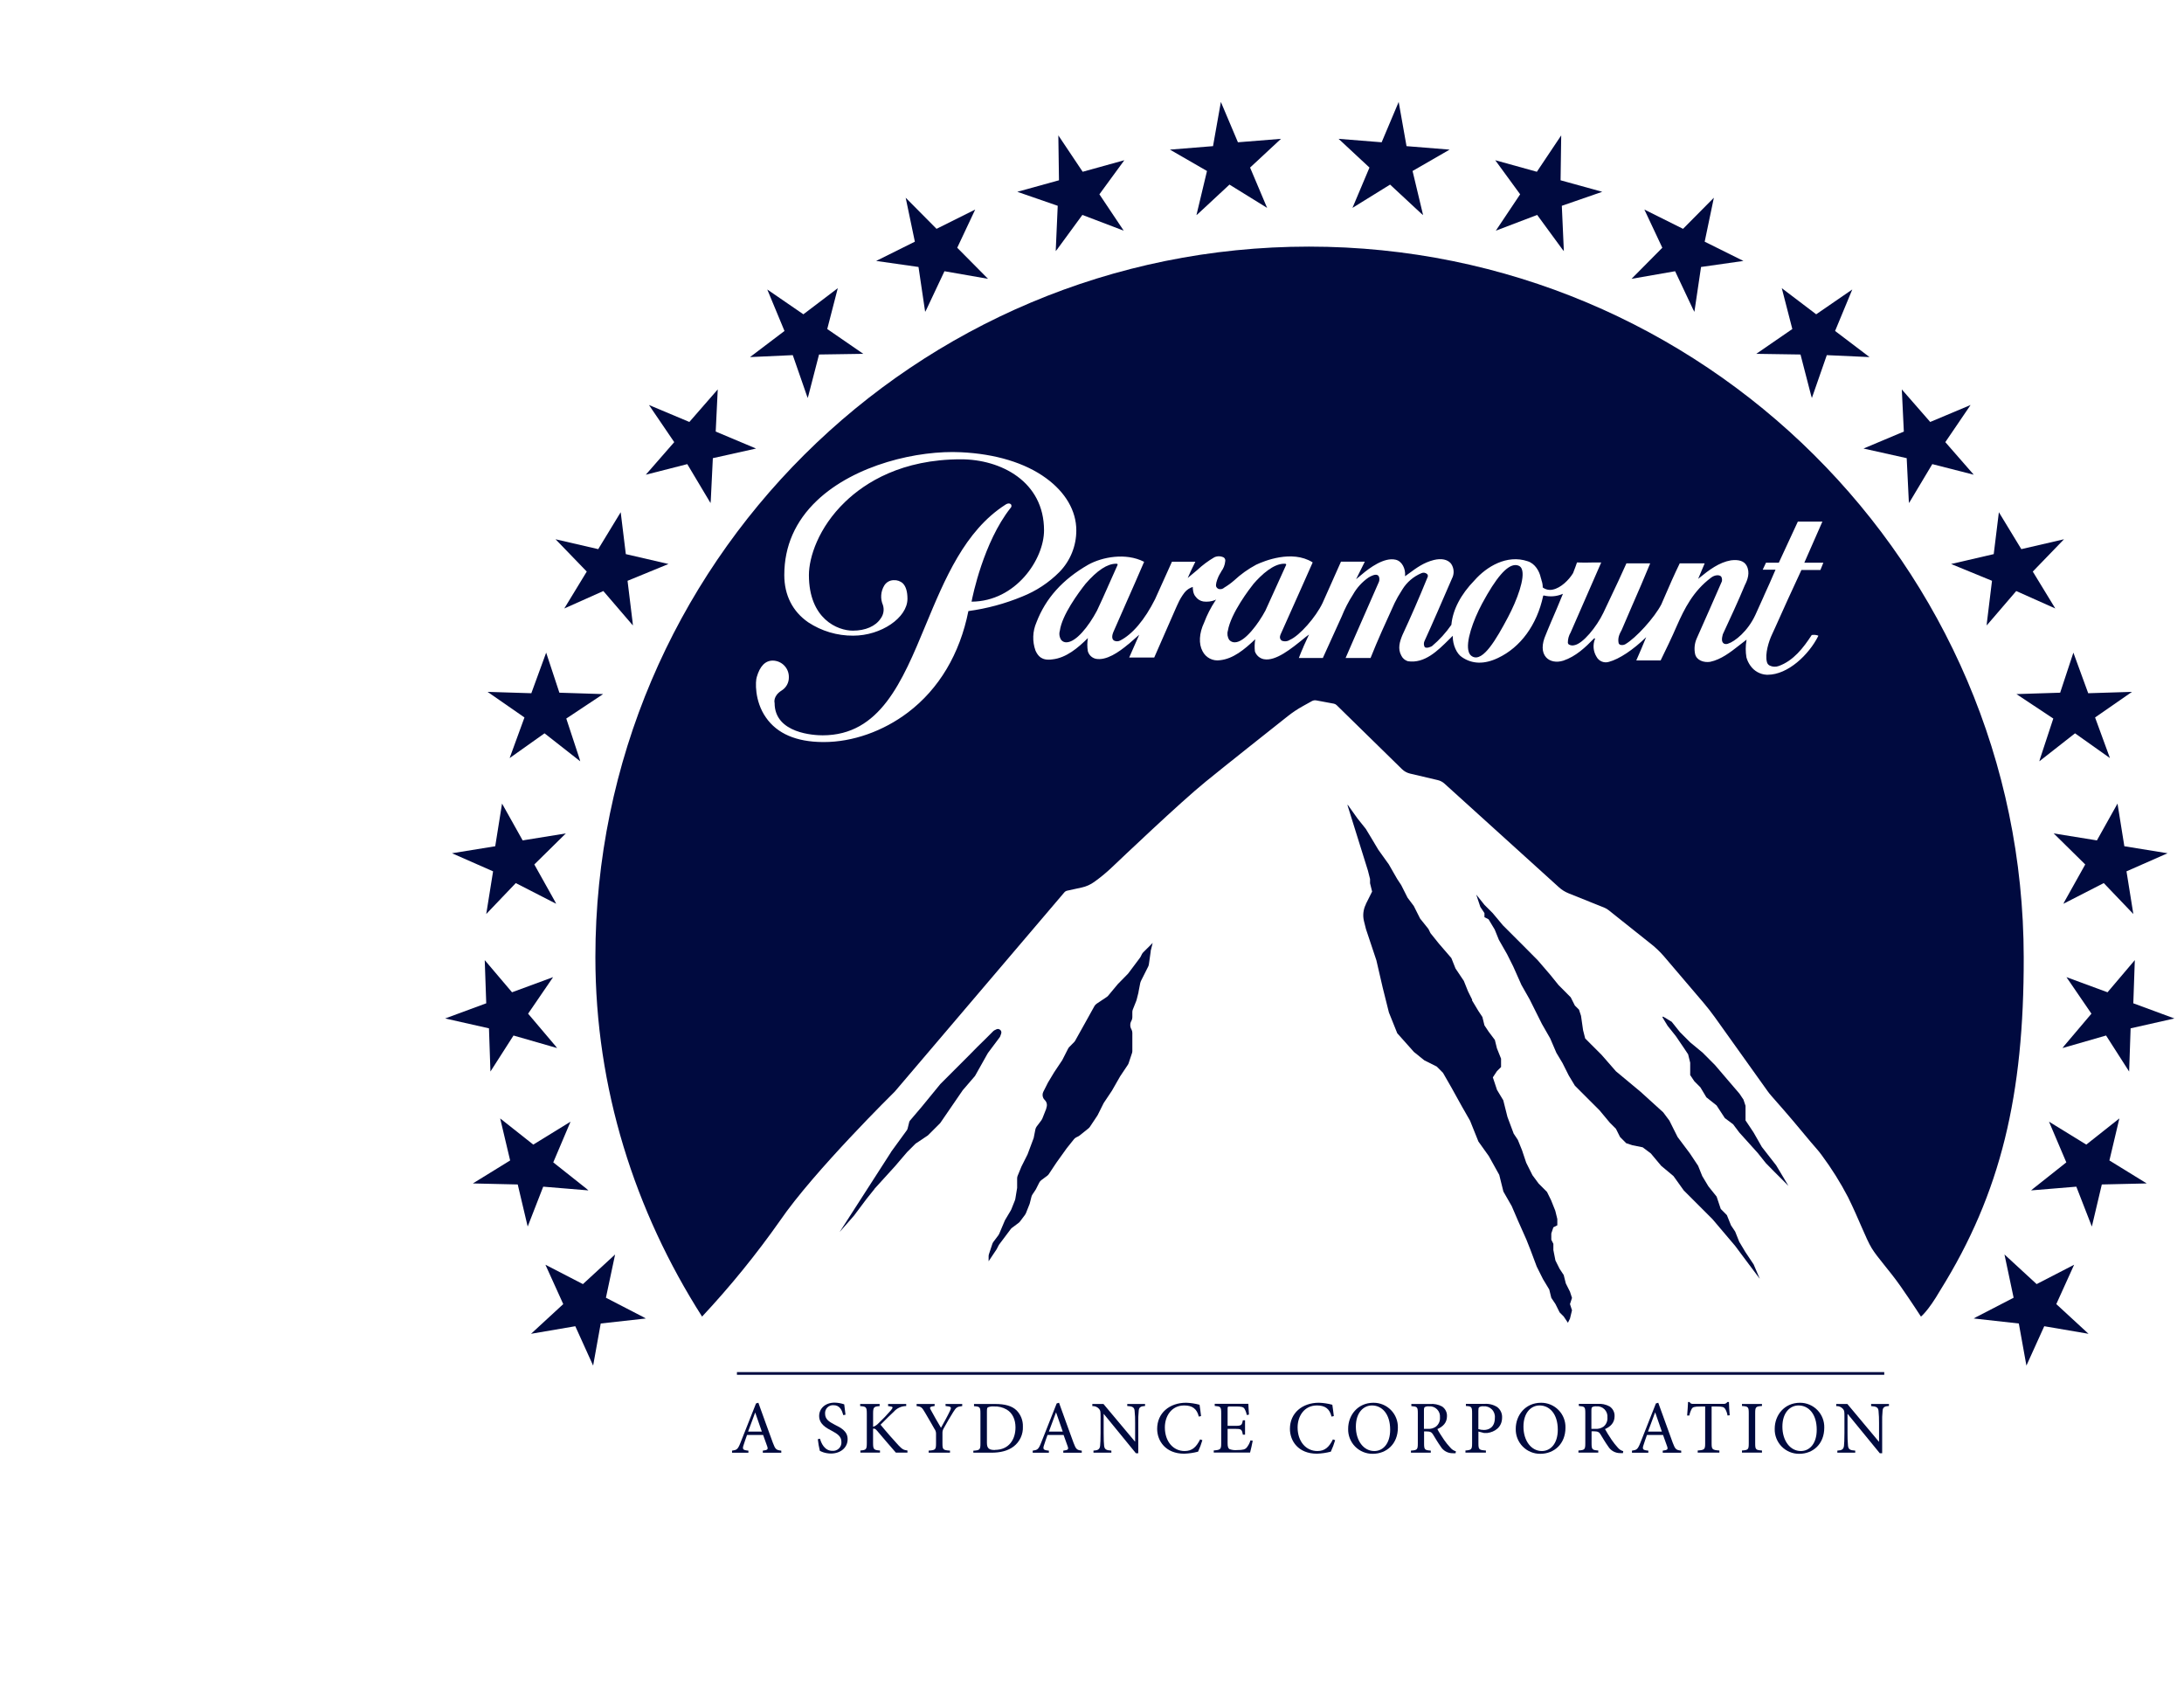
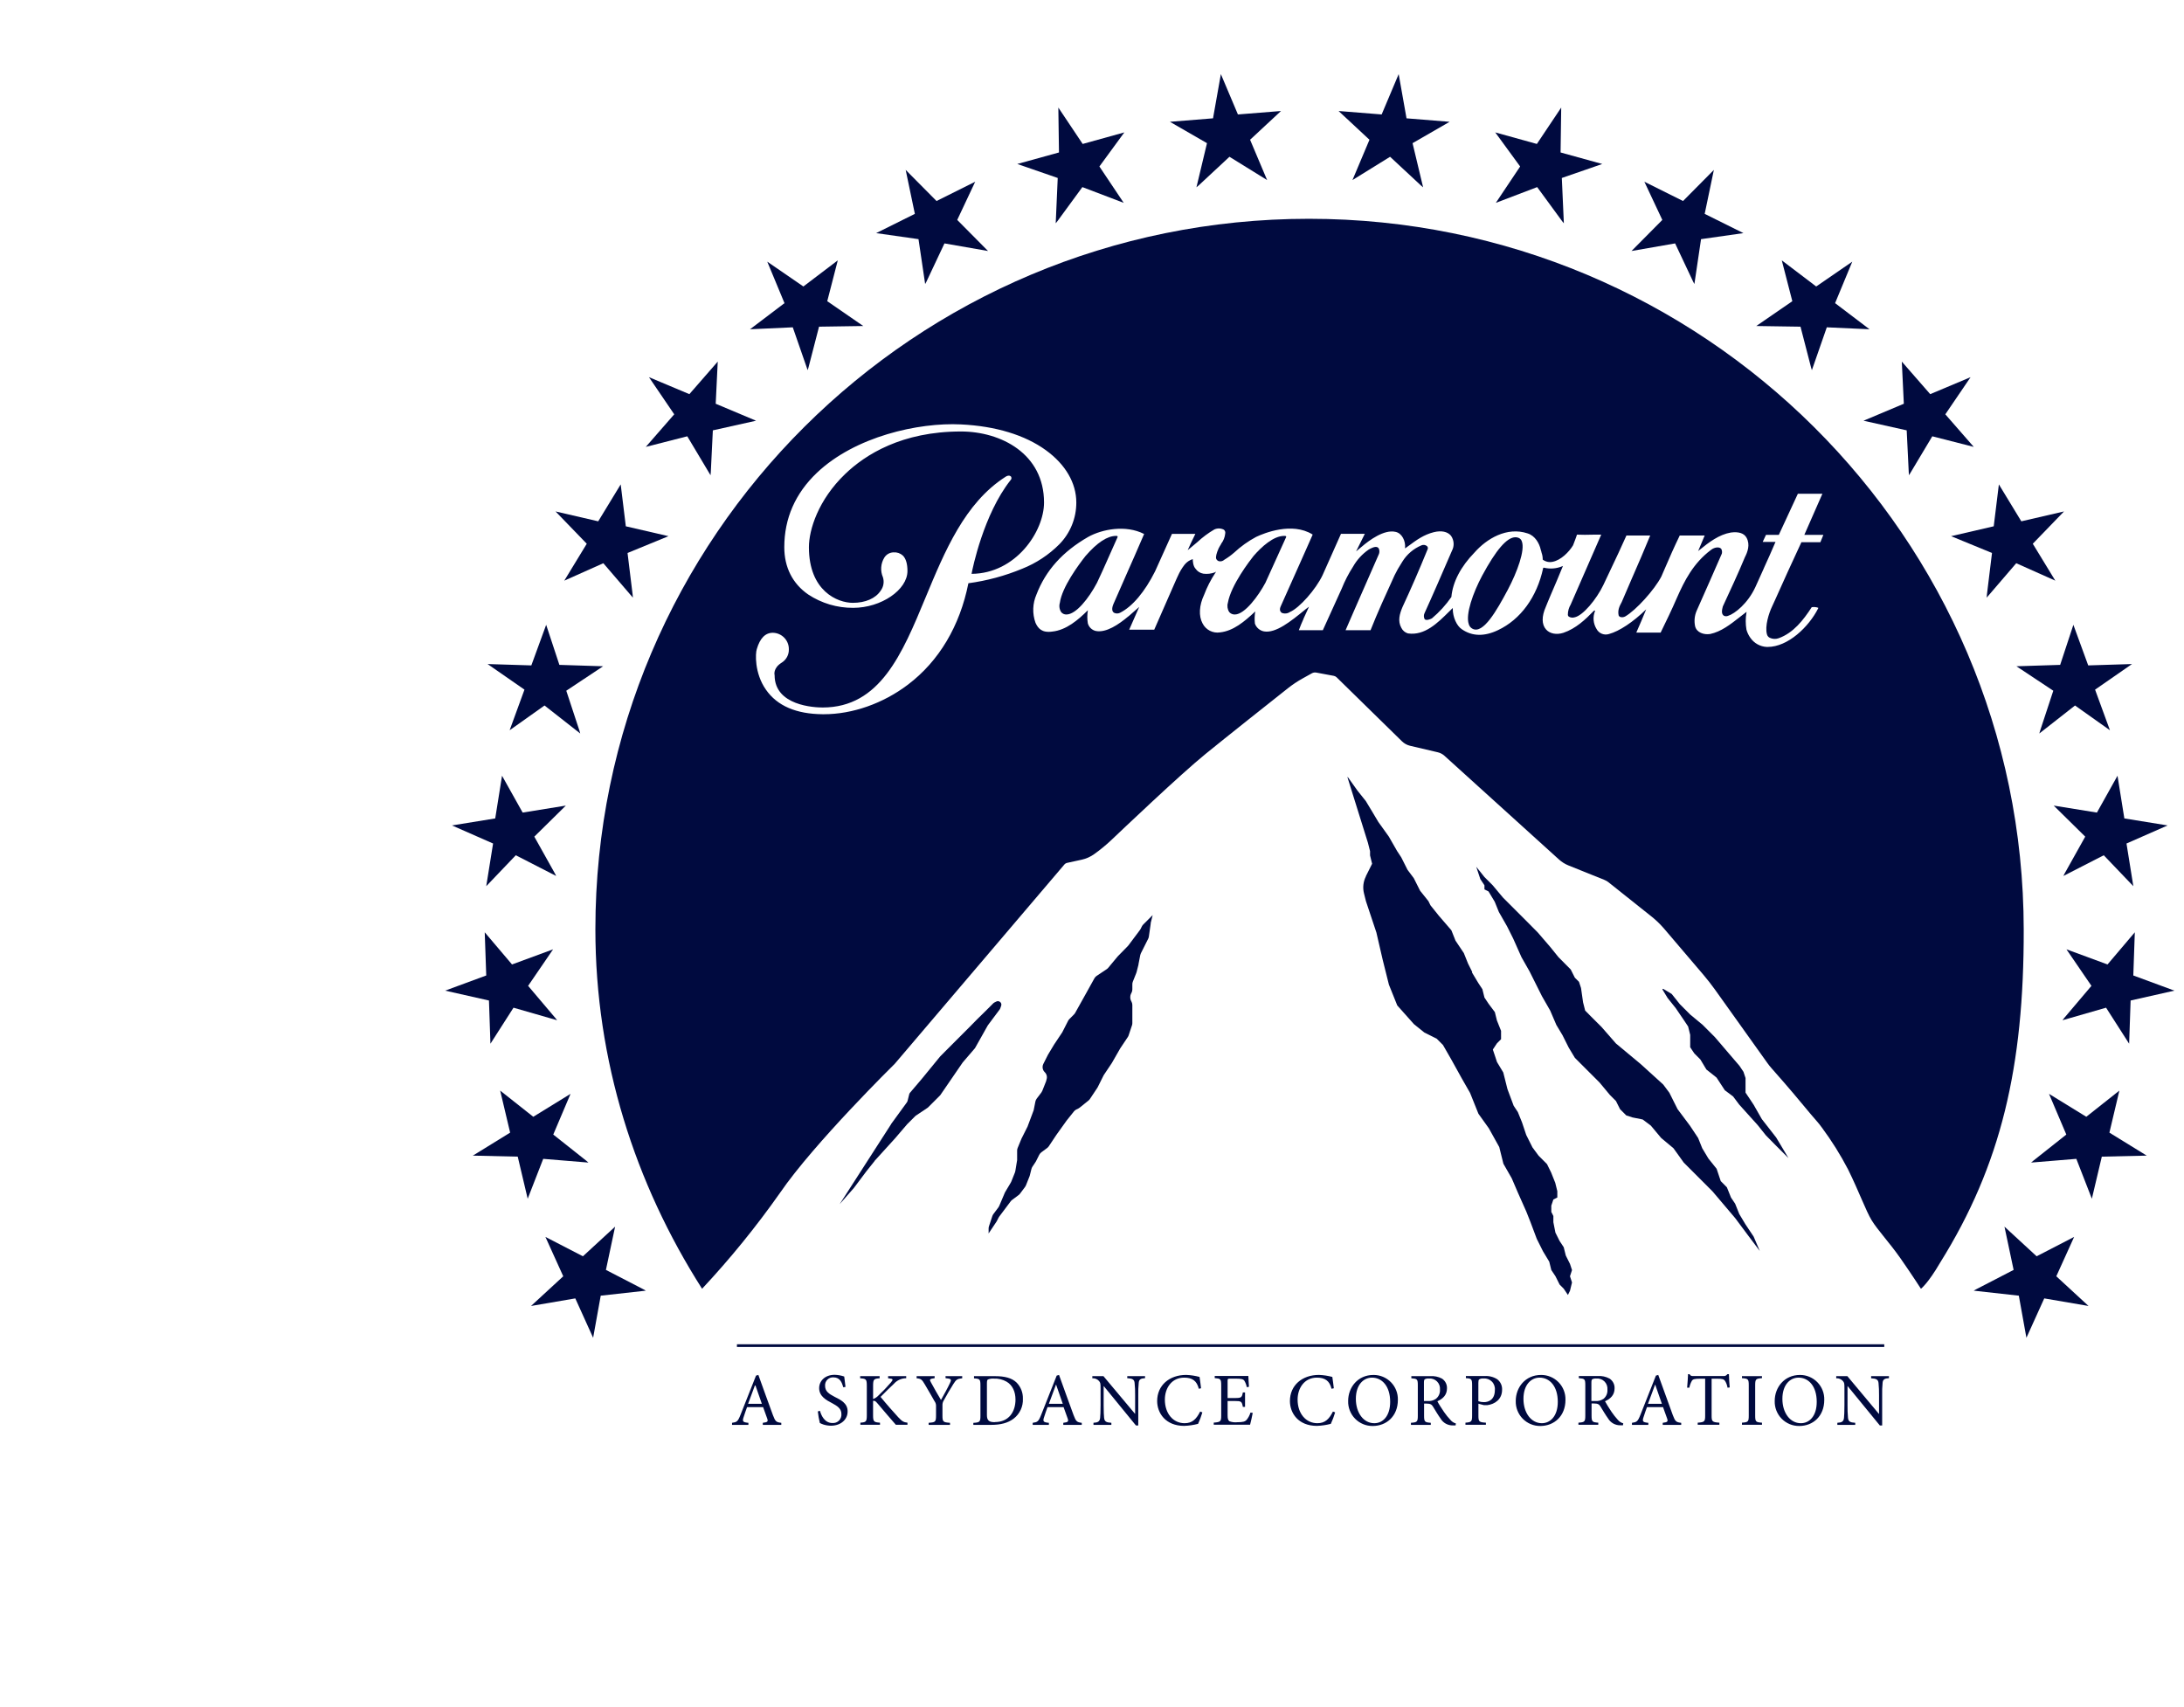
- <svg xmlns="http://www.w3.org/2000/svg" viewBox="-160 80 785 380" width="357.771" height="279.508">
+ <svg xmlns="http://www.w3.org/2000/svg" viewBox="-160 80 785 400" width="357.771" height="279.508">
  <defs>
    <style>.a{fill:#000a3f;}</style>
  </defs>
  <path class="a" d="M117.81,482c-1.74-4.69-3.55-9.81-5.23-14.44l-.84.24L106.12,482c-.94,2.37-1.32,2.53-3,2.77v.75H109v-.75c-2-.19-2.28-.46-1.68-2.16.35-1.13.76-2.26,1.19-3.47h5.78c.59,1.64,1.14,3.1,1.49,4.15s.11,1.26-1.6,1.48v.75h6.64v-.75C119,484.56,118.68,484.32,117.81,482Zm-8.92-4.07c.81-2.21,1.68-4.55,2.55-6.87h0l2.39,6.87Z" />
  <path class="a" d="M140,475.43c-2.14-1.11-3.44-2-3.44-4a2.83,2.83,0,0,1,3-3c2.36,0,3.06,1.86,3.55,3.58l.79-.16c-.22-1.7-.36-2.75-.46-3.72a11.43,11.43,0,0,0-3.42-.62c-3.5,0-5.59,2.21-5.59,4.8,0,3,2.74,4.39,4.48,5.3,2,1.08,3.52,2,3.52,4a3,3,0,0,1-3.25,3.23c-2.79,0-4-2.72-4.45-4.37l-.78.19a32,32,0,0,0,.73,4.18,9.48,9.48,0,0,0,1.33.56,9.33,9.33,0,0,0,2.65.41c3.61,0,6-2.26,6-5.09C144.73,477.77,142.16,476.5,140,475.43Z" />
  <path class="a" d="M162.87,482.78c-1.36-1.45-4.31-4.79-6.37-7.33,1.84-1.86,3.77-3.77,4.8-4.71a5.94,5.94,0,0,1,4.42-2V468h-6.51v.76l.6.08c1.24.13,1.24.4.46,1.37a61.37,61.37,0,0,1-4.56,4.77,4.72,4.72,0,0,1-1.89,1.24v-4.71c0-2.4.27-2.59,2.35-2.75V468h-7v.76c2.14.16,2.39.3,2.39,2.75V482c0,2.37-.25,2.56-2.31,2.72v.75h7.05v-.75c-2.22-.16-2.49-.35-2.49-2.72v-5.12c.46-.08.84,0,1.46.76,2.44,2.85,4.64,5.49,6.72,7.83h4.18v-.75C164.85,484.56,164.31,484.32,162.87,482.78Z" />
  <path class="a" d="M179.87,468.72c2.12.21,2.2.43,1.57,1.78-.76,1.64-2.22,4.28-3.22,6.06-1.17-2-2.5-4.23-3.64-6.39-.51-.89-.57-1.21,1.36-1.45V468h-6.48v.76c1.63.16,1.92.46,3,2.29,1.49,2.5,2.47,4.26,3.42,5.92a2.75,2.75,0,0,1,.56,1.59v3.59c0,2.29-.24,2.45-2.65,2.61v.75h7.67v-.75c-2.49-.16-2.71-.35-2.71-2.61v-3.67a3,3,0,0,1,.43-1.69c1.3-2.37,2.23-3.94,3.45-5.9,1.05-1.65,1.35-1.92,3.22-2.13V468h-6Z" />
  <path class="a" d="M197.71,468h-7.62v.79c2.09.16,2.31.27,2.31,2.58v10.8c0,2.29-.22,2.46-2.55,2.62v.72h6.42c3.34,0,6-.67,8.06-2.23a8.54,8.54,0,0,0,3.33-7.19,7.93,7.93,0,0,0-2.28-5.8C203.7,468.66,201.15,468,197.71,468Zm-.11,16.54c-2,0-2.87-.51-2.87-2.55V470.74c0-1.05.08-1.35.35-1.54a4.62,4.62,0,0,1,2.12-.32,8.46,8.46,0,0,1,4.6,1.1c2.17,1.27,3.2,3.67,3.2,6.44C205,480.73,202.67,484.5,197.6,484.5Z" />
  <path class="a" d="M225.88,482c-1.74-4.69-3.55-9.81-5.23-14.44l-.84.24L214.19,482c-.94,2.37-1.32,2.53-3,2.77v.75H217v-.75c-2-.19-2.28-.46-1.68-2.16.35-1.13.76-2.26,1.19-3.47h5.78c.59,1.64,1.14,3.1,1.49,4.15s.11,1.26-1.6,1.48v.75h6.64v-.75C227.1,484.56,226.75,484.32,225.88,482ZM217,477.93c.81-2.21,1.68-4.55,2.55-6.87h.05l2.39,6.87Z" />
  <path class="a" d="M245.16,468.72c1.87.11,2.52.46,2.65,1.67a37.46,37.46,0,0,1,.19,4.47v6.63h-.08L236.62,468h-4v.76a2.94,2.94,0,0,1,2.42,1c.48.64.54.75.54,2.72v5.92c0,2.48-.08,3.77-.16,4.61-.14,1.32-.82,1.67-2.39,1.75v.75h6.43v-.75c-1.85-.11-2.47-.43-2.61-1.81-.08-.78-.16-2.07-.16-4.55V471.6h.06l11.54,14.12h.84V474.86a36.18,36.18,0,0,1,.17-4.52c.11-1.19.76-1.54,2.27-1.62V468h-6.39Z" />
  <path class="a" d="M265.79,484.91c-4.12,0-7.1-3.45-7.1-8.49,0-4.09,2.41-7.89,6.94-7.89,2.93,0,4.55,1.16,5.26,4l.81-.18c-.16-1.46-.33-2.54-.54-4.07a21.17,21.17,0,0,0-4.8-.73c-6.05,0-10.44,3.74-10.44,9.4,0,4.28,3,8.92,9.71,8.92a22.92,22.92,0,0,0,5-.73,29.79,29.79,0,0,0,1.54-4.12l-.79-.3C270,483.43,268.56,484.91,265.79,484.91Z" />
  <path class="a" d="M288.13,483.64c-.6.7-1.35.92-3.42.92a6.22,6.22,0,0,1-2.82-.35c-.48-.35-.65-.92-.65-2.18v-5.1h2.58c2.36,0,2.55.17,2.9,2.11h.79v-5.18h-.79c-.35,1.81-.49,2-2.93,2h-2.55v-6.11c0-.81.06-.86.9-.86h2.06c1.95,0,2.68.19,3.06.75a6.7,6.7,0,0,1,.87,2.32l.79-.14c-.08-1.37-.22-3.2-.22-3.88H276.61v.76c2.11.19,2.33.27,2.33,2.69v10.72c0,2.19-.22,2.4-2.68,2.59v.75h13.06c.25-.83.79-3.36.95-4.25l-.81-.11A7.78,7.78,0,0,1,288.13,483.64Z" />
  <path class="a" d="M313.51,484.91c-4.12,0-7.11-3.45-7.11-8.49,0-4.09,2.42-7.89,6.94-7.89,2.93,0,4.56,1.16,5.26,4l.82-.18c-.16-1.46-.33-2.54-.54-4.07a21.28,21.28,0,0,0-4.8-.73c-6.05,0-10.44,3.74-10.44,9.4,0,4.28,2.95,8.92,9.7,8.92a22.81,22.81,0,0,0,5-.73,28.53,28.53,0,0,0,1.55-4.12l-.79-.3C317.74,483.43,316.27,484.91,313.51,484.91Z" />
  <path class="a" d="M333.68,467.56c-5.69,0-9.11,4.5-9.11,9.35a8.73,8.73,0,0,0,8.81,9c5,0,9.06-3.56,9.06-9.38A8.72,8.72,0,0,0,333.68,467.56Zm.27,17.35c-3.82,0-6.61-3.69-6.61-8.76s2.76-7.62,5.8-7.62c3.55,0,6.53,3,6.53,8.7C339.67,482.4,337,484.91,334,484.91Z" />
  <path class="a" d="M359.06,480.92c-.82-1.21-2-3-2.42-3.9,2-.87,3.45-2.29,3.45-4.61a4,4,0,0,0-1.79-3.53A7.72,7.72,0,0,0,354,468h-6.72v.76c2.11.19,2.33.27,2.33,2.56v10.83c0,2.29-.25,2.45-2.47,2.61v.75h7.13v-.75c-2.17-.16-2.41-.32-2.41-2.61v-4.29h.87c1.4,0,1.87.33,2.33,1.08.81,1.32,1.79,3,2.74,4.31a4.94,4.94,0,0,0,4.39,2.45c.32,0,.62,0,1,0l.1-.7a3.86,3.86,0,0,1-1.95-1.27A23,23,0,0,1,359.06,480.92Zm-3-4.74a4.48,4.48,0,0,1-2.95.75h-1.3v-6.62c0-.73.11-1.05.3-1.19a2.64,2.64,0,0,1,1.46-.27,3.66,3.66,0,0,1,4,4A3.86,3.86,0,0,1,356.07,476.18Z" />
  <path class="a" d="M378.14,469.1a7.53,7.53,0,0,0-4.55-1.14h-6.7v.76c2,.13,2.23.24,2.23,2.61v10.78c0,2.23-.22,2.45-2.39,2.61v.75h7.35v-.75c-2.44-.16-2.69-.3-2.69-2.59V477.9l2,.52c.3,0,.81,0,1.22,0,2.63-.35,5.29-2.05,5.29-5.53A4.46,4.46,0,0,0,378.14,469.1Zm-4.77,8.24a6.07,6.07,0,0,1-2-.32v-6.6c0-.76.08-1.08.3-1.27a2.55,2.55,0,0,1,1.52-.32A3.79,3.79,0,0,1,377.3,473C377.3,476.4,375.13,477.34,373.37,477.34Z" />
  <path class="a" d="M393.92,467.56c-5.69,0-9.11,4.5-9.11,9.35a8.74,8.74,0,0,0,8.81,9c5,0,9.06-3.56,9.06-9.38A8.72,8.72,0,0,0,393.92,467.56Zm.27,17.35c-3.82,0-6.61-3.69-6.61-8.76s2.76-7.62,5.8-7.62c3.55,0,6.54,3,6.54,8.7C399.92,482.4,397.2,484.91,394.19,484.91Z" />
  <path class="a" d="M419.3,480.92c-.81-1.21-1.95-3-2.41-3.9,2-.87,3.44-2.29,3.44-4.61a4,4,0,0,0-1.79-3.53,7.72,7.72,0,0,0-4.34-.92h-6.72v.76c2.11.19,2.33.27,2.33,2.56v10.83c0,2.29-.24,2.45-2.47,2.61v.75h7.13v-.75c-2.16-.16-2.41-.32-2.41-2.61v-4.29h.87c1.41,0,1.87.33,2.33,1.08.81,1.32,1.79,3,2.74,4.31a5,5,0,0,0,4.39,2.45c.33,0,.62,0,.95,0l.11-.7a3.82,3.82,0,0,1-1.95-1.27A23.85,23.85,0,0,1,419.3,480.92Zm-3-4.74a4.51,4.51,0,0,1-3,.75h-1.3v-6.62c0-.73.11-1.05.3-1.19a2.69,2.69,0,0,1,1.46-.27,3.67,3.67,0,0,1,4,4A3.86,3.86,0,0,1,416.32,476.18Z" />
  <path class="a" d="M441.26,482c-1.73-4.69-3.55-9.81-5.23-14.44l-.84.24L429.58,482c-.95,2.37-1.33,2.53-3,2.77v.75h5.88v-.75c-2-.19-2.27-.46-1.68-2.16.35-1.13.76-2.26,1.19-3.47h5.78c.6,1.64,1.14,3.1,1.49,4.15s.11,1.26-1.6,1.48v.75h6.64v-.75C442.48,484.56,442.13,484.32,441.26,482Zm-8.92-4.07c.81-2.21,1.68-4.55,2.55-6.87h.05l2.39,6.87Z" />
  <path class="a" d="M460.86,467.29a1.44,1.44,0,0,1-1.38.67H448.77c-.76,0-1.11,0-1.49-.67h-.54c-.06,1.48-.19,3.23-.33,4.85h.79a8.43,8.43,0,0,1,.87-2.4c.35-.62.89-.83,3.14-.83h1.68v13.25c0,2.13-.21,2.4-2.68,2.56v.75H458v-.75c-2.58-.16-2.79-.43-2.79-2.56V468.91h1.92c2,0,2.5.19,2.93.83a6.46,6.46,0,0,1,.87,2.4l.78-.08c-.13-1.56-.27-3.53-.27-4.77Z" />
  <path class="a" d="M466.12,468.72c2.23.16,2.44.32,2.44,2.61v10.78c0,2.29-.21,2.45-2.44,2.61v.75h7.19v-.75c-2.22-.16-2.44-.3-2.44-2.61V471.33c0-2.29.22-2.45,2.44-2.61V468h-7.19Z" />
  <path class="a" d="M487,467.56c-5.7,0-9.11,4.5-9.11,9.35a8.73,8.73,0,0,0,8.81,9c5,0,9-3.56,9-9.38A8.71,8.71,0,0,0,487,467.56Zm.27,17.35c-3.82,0-6.62-3.69-6.62-8.76s2.77-7.62,5.81-7.62c3.55,0,6.53,3,6.53,8.7C493,482.4,490.31,484.91,487.3,484.91Z" />
  <path class="a" d="M512.54,468v.76c1.87.11,2.52.46,2.66,1.67a39.89,39.89,0,0,1,.19,4.47v6.63h-.08L504,468h-4v.76a2.92,2.92,0,0,1,2.41,1c.49.64.54.75.54,2.72v5.92c0,2.48-.08,3.77-.16,4.61-.14,1.32-.81,1.67-2.39,1.75v.75h6.43v-.75c-1.84-.11-2.47-.43-2.6-1.81a44.46,44.46,0,0,1-.17-4.55V471.6h.06l11.55,14.12h.84V474.86a37,37,0,0,1,.16-4.52c.11-1.19.76-1.54,2.28-1.62V468Z" />
  <rect class="a" x="104.88" y="456.54" width="412.38" height="0.97" />
  <path class="a" d="M199.21,333.34a1.21,1.21,0,0,0-1.08,0l-.77.38a1.39,1.39,0,0,0-.31.23l-2.81,2.81-3,2.94-2.95,3-5.17,5.17L178,353l-.08.09-6.6,8.06-4.25,5a1.26,1.26,0,0,0-.26.5l-.61,2.45a1.33,1.33,0,0,1-.19.42l-5.75,7.9,0,.06L141.8,406.18l5.15-5.87.05-.07,4.41-5.88,2.92-3.65,0-.06,7.36-8.1,4.4-5.14.07-.06,2.84-2.84a.65.65,0,0,1,.18-.15l4.22-2.82a.9.9,0,0,0,.19-.15l4.27-4.27a2.09,2.09,0,0,0,.14-.17l8-11.67a.39.39,0,0,1,.08-.1l4.3-5a1.53,1.53,0,0,0,.14-.21L195,342a.6.6,0,0,1,.09-.15l4.25-5.68a1,1,0,0,0,.18-.34l.35-1A1.21,1.21,0,0,0,199.21,333.34Z" />
  <path class="a" d="M216,362c0,.05,0,.09-.05.13l-1.32,3.33a2.36,2.36,0,0,1-.33.58l-1.68,2.22a2.66,2.66,0,0,0-.46,1l-.58,2.93c0,.13-.07.26-.11.39l-2.09,5.59c0,.09-.07.17-.11.25l-2.11,4.2a1.54,1.54,0,0,0-.08.19L205.77,386a2.48,2.48,0,0,0-.18.93v3a2.73,2.73,0,0,1,0,.41l-.65,3.95a2.46,2.46,0,0,1-.15.53l-1.3,3.25a2,2,0,0,1-.18.36l-2,3.36a3,3,0,0,0-.16.31l-2,4.73a2.43,2.43,0,0,1-.3.52l-1.8,2.4a2.83,2.83,0,0,0-.37.71l-1.21,3.66a2.34,2.34,0,0,0-.13.79v1.8l1.47-2.21,1.39-2.08a1.82,1.82,0,0,0,.15-.27l.58-1.14a2.3,2.3,0,0,1,.23-.37l2.09-2.78,2-2.67a2.2,2.2,0,0,1,.5-.51l2.38-1.78a2.37,2.37,0,0,0,.5-.5l1.8-2.4a2.45,2.45,0,0,0,.32-.57l1.29-3.24a1.6,1.6,0,0,0,.1-.31l.6-2.38a2.66,2.66,0,0,1,.34-.77l1.15-1.73a1.74,1.74,0,0,0,.15-.26l1.15-2.29a2.65,2.65,0,0,1,.74-.89l2.14-1.59a2.61,2.61,0,0,0,.58-.62l2.71-4.08,3.66-5.11a.44.44,0,0,1,.08-.11l2.57-3.21a2.55,2.55,0,0,1,.84-.68l.74-.36a2.27,2.27,0,0,0,.46-.3l3.17-2.55a2.77,2.77,0,0,0,.52-.56l2.66-4a2.4,2.4,0,0,0,.16-.27l2.06-4.13a1.56,1.56,0,0,1,.16-.28l2.83-4.23.09-.15,2.86-5,.09-.15,2.72-4.07a2.31,2.31,0,0,0,.3-.61l1.24-3.72A2.66,2.66,0,0,0,247,341v-6.38a2.6,2.6,0,0,0-.26-1.13l-.21-.42a2.43,2.43,0,0,1-.27-1.12v-.29a2.47,2.47,0,0,1,.27-1.13l.21-.41A2.6,2.6,0,0,0,247,329v-1.87a2.48,2.48,0,0,1,.18-.93l1.24-3.11c0-.1.07-.2.1-.3l.69-2.72,0-.13.64-3.3a2.85,2.85,0,0,1,.22-.64l2.63-5.23a2.56,2.56,0,0,0,.24-.77l.66-4.64a2.38,2.38,0,0,1,0-.26l.71-2.82-3.41,3.4a2.6,2.6,0,0,0-.46.64l-.47.93a2.85,2.85,0,0,1-.23.37l-4.18,5.58a1.55,1.55,0,0,1-.24.27L241.86,317l-.16.17-3.38,4.07a2.45,2.45,0,0,1-.54.48l-3.61,2.41a2.47,2.47,0,0,0-.8.87L230,331.07l-3.54,6.34a2.46,2.46,0,0,1-.41.55l-1.68,1.69a2.51,2.51,0,0,0-.47.65l-2,3.93c0,.09-.1.18-.15.27l-2.87,4.3-2.17,3.61-.09.17L215,355.79a2.54,2.54,0,0,0,0,2.25,2.51,2.51,0,0,0,.47.65l.09.1a2.5,2.5,0,0,1,.6,2.56Z" />
  <path class="a" d="M369.14,322.67l-1.49-3h0l-1.5-3.74h0l-3-4.48v0l-1.48-3.72v0l-4.51-5.23-3-3.74h0l-.73-1.49h0l-3-3.75h0L348.16,289v0l-2.25-3v0l-2.26-4.49h0l-1.48-2.25h0l-3-5.23h0l-3.75-5.23h0l-2.24-3.76-2.25-3.73h0l-3-3.76h0l-3.46-4.85a.08.08,0,0,0-.14.07l7.35,23.53h0l.76,3v1.52l.74,3a.07.07,0,0,1,0,0l-2.24,4.48,0,.08a8.77,8.77,0,0,0-.68,6.08l.71,2.84h0l3.75,11.24h0l2.25,9.74,2.25,9h0l3,7.47a0,0,0,0,0,0,0l6,6.73h0l3.73,3h0l4.47,2.24,0,0,2.23,2.24,0,0,3,5.23,3.74,6.75,3,5.25h0l3,7.48h0l3.74,5.23h0l3.75,6.75h0l1.49,6s0,0,0,0l3,5.24h0l2.25,5.24,3,6.75,1.49,3.76,2.25,6h0l2.24,4.48h0l2.25,3.73v0l.74,3s0,0,0,0l1.49,2.23h0l1.5,3v0l1.47,1.48h0l1.51,2.25.74-1.49v0l.73-3a0,0,0,0,0,0,0l-.72-2.2a0,0,0,0,1,0-.05l.72-2.2a0,0,0,0,0,0,0l-.73-2.23h0l-.75-1.49-.75-1.5h0l-.75-3s0,0,0,0l-1.48-2.24h0l-1.5-3v0l-.74-3.74h0v-2.24s0,0,0,0l-.74-1.46v-2.26a0,0,0,0,1,0,0l.74-2.21s0,0,0,0l1.42-.72a.1.1,0,0,0,0-.07v-2.2l-.74-3h0l-1.49-3.73h0l-1.48-3,0,0-3-3h0l-2.22-3h0l-2.25-4.49h0l-1.5-4.49h0l-1.51-3.73v0l-1.49-2.24v0l-2.24-6h0l-1.51-6v0l-2.25-3.73v0l-.74-2.24-.74-2.21a.06.06,0,0,1,0-.07l1.46-2.21h0l1.48-1.48a.11.11,0,0,0,0-.06v-2.95a0,0,0,0,0,0,0l-1.49-3.73h0l-.74-3a0,0,0,0,0,0,0l-2.25-3h0l-1.49-2.24a0,0,0,0,0,0,0l-.74-3,0,0-1.48-2.24-2.25-3.75Z" />
  <polygon class="a" points="425.26 352.11 420.82 348.42 415.66 342.51 411.96 338.82 409.76 336.6 409.01 333.65 408.27 328.48 407.54 326.26 406.06 324.79 404.57 321.83 400.16 317.39 397.19 313.71 392.75 308.55 388.34 304.1 383.91 299.67 380.21 295.97 376.52 291.56 373.56 288.6 370.61 284.91 372.08 289.34 373.56 291.56 373.56 293.03 375.03 293.78 377.25 297.47 378.74 301.16 381.69 306.32 383.91 310.76 386.86 317.39 389.8 322.57 394.23 331.43 397.19 336.6 399.41 341.77 401.62 345.46 403.84 349.89 406.06 353.58 408.27 355.8 411.23 358.76 414.92 362.44 418.61 366.88 420.82 369.09 422.3 372.04 424.52 374.27 426.74 375 430.43 375.74 433.37 377.95 437.08 382.39 441.5 386.08 445.2 391.24 449.64 395.68 455.55 401.6 463.67 411.18 468.08 417.09 472.52 423 470.31 417.83 467.36 413.41 465.14 409.7 463.67 406.02 462.18 403.8 460.7 400.12 458.49 397.89 457.01 393.46 454.06 389.78 451.84 386.08 450.36 382.39 447.41 377.95 445.2 375 442.98 372.04 441.5 369.09 440.03 366.14 437.82 363.18 429.69 355.8 425.26 352.11" />
  <path class="a" d="M467.41,360.86l-.72-2.16a.08.08,0,0,0,0-.05l-1.46-2.18,0,0-4.42-5.16-4.42-5.17h0l-4.41-4.42h0L447.49,338h0l-3.68-3.68v0l-2.92-3.66-.05-.05-3-1.81a.2.2,0,0,0-.27.27l1.82,3v0l2.94,3.68h0l3,4.41,1.46,2.2a.14.14,0,0,1,0,.06l.72,2.91a.06.06,0,0,1,0,0v4.35a.17.17,0,0,0,0,.1L449,352l0,0,2.18,2.19,0,0,2.19,3.65.05,0,3.64,2.91,0,.05L460,365.3l.05,0,2.9,2.18,0,0,2.19,2.92v0l6.64,7.37h0l2.94,3.68h0l2.95,3,2.21,2.21,2.95,2.95-4.41-7.38v0l-5.16-6.62,0,0-2.94-5.15h0l-1.47-2.22-1.45-2.16a.19.19,0,0,1,0-.1v-5.09A.13.13,0,0,0,467.41,360.86Z" />
  <polygon class="a" points="585.51 417.95 572.03 424.91 560.47 414.26 563.76 429.81 550.28 436.78 549.42 437.27 565.63 439.07 568.36 454.21 574.77 440.05 590.68 442.77 579.1 432.1 585.51 417.95" />
  <polygon class="a" points="601.77 365.36 589.88 374.77 576.48 366.53 582.7 381.16 570.8 390.59 570.05 391.23 586.3 389.89 591.88 404.23 595.46 389.1 611.6 388.73 598.19 380.47 601.77 365.36" />
  <polygon class="a" points="581.32 340.07 596.99 335.56 605.28 348.51 605.81 332.98 621.55 329.43 606.78 323.98 607.32 308.46 597.51 320.02 582.75 314.58 591.73 327.71 581.92 339.29 581.32 340.07" />
  <polygon class="a" points="601.1 252.19 593.7 265.43 578.17 262.92 589.5 274.08 582.09 287.33 581.65 288.21 596.16 280.77 606.79 291.89 604.33 276.55 619.1 270.05 603.56 267.53 601.1 252.19" />
  <polygon class="a" points="564.77 212.84 578.02 221.63 573.27 236.05 573 237 585.83 226.94 598.38 235.84 593.04 221.24 606.31 212.04 590.57 212.53 585.24 197.94 580.49 212.34 564.77 212.84" />
  <polygon class="a" points="555.99 172.12 554.15 187.19 554.08 188.17 564.7 175.8 578.74 182.07 570.65 168.8 581.87 157.19 566.53 160.74 558.46 147.47 556.61 162.53 541.29 166.08 555.99 172.12" />
  <polygon class="a" points="509.81 124.58 525.33 128.04 526.07 143.2 526.16 144.18 534.53 130.18 549.43 133.99 539.21 122.28 548.29 108.93 533.78 115.03 523.57 103.33 524.3 118.48 509.81 124.58" />
  <polygon class="a" points="487.16 90.78 490.96 105.47 491.25 106.41 496.61 91.01 511.97 91.71 499.59 82.32 505.77 67.41 492.8 76.33 480.43 66.94 484.22 81.62 471.26 90.54 487.16 90.78" />
  <polygon class="a" points="442.09 60.85 448.56 74.58 449.02 75.45 451.41 59.32 466.64 57.15 452.72 50.23 456.02 34.43 444.94 45.61 431.04 38.68 437.49 52.41 426.42 63.58 442.09 60.85" />
  <polygon class="a" points="377.65 46.27 392.51 40.61 401.48 52.86 402.1 53.62 401.37 37.33 415.9 32.3 400.92 28.16 401.15 12.02 392.4 25.1 377.44 20.95 386.39 33.2 377.65 46.27" />
  <polygon class="a" points="326.12 38.08 339.64 29.71 350.76 40.05 351.51 40.68 347.72 24.82 361.04 17.14 345.55 15.89 342.73 0 336.61 14.5 321.13 13.26 332.23 23.59 326.12 38.08" />
  <polygon class="a" points="57.79 429.81 61.09 414.26 49.52 424.91 36.04 417.95 42.45 432.1 30.87 442.77 46.78 440.05 53.19 454.21 55.92 439.07 72.13 437.27 71.27 436.78 57.79 429.81" />
  <polygon class="a" points="51.5 391.23 50.76 390.59 38.86 381.16 45.07 366.53 31.68 374.77 19.78 365.36 23.36 380.47 9.96 388.73 26.09 389.1 29.67 404.23 35.25 389.89 51.5 391.23" />
  <polygon class="a" points="16.28 348.51 24.57 335.56 40.24 340.07 39.63 339.29 29.82 327.71 38.8 314.58 24.04 320.02 14.23 308.46 14.77 323.98 0 329.43 15.75 332.98 16.28 348.51" />
  <polygon class="a" points="14.77 291.89 25.39 280.77 39.9 288.21 39.46 287.33 32.05 274.08 43.38 262.92 27.86 265.43 20.45 252.19 18 267.53 2.46 270.05 17.23 276.55 14.77 291.89" />
  <polygon class="a" points="23.18 235.84 35.72 226.94 48.55 237 48.29 236.05 43.54 221.63 56.78 212.84 41.06 212.34 36.31 197.94 30.98 212.53 15.25 212.04 28.51 221.24 23.18 235.84" />
  <polygon class="a" points="42.82 182.07 56.86 175.8 67.48 188.17 67.4 187.19 65.56 172.12 80.27 166.08 64.94 162.53 63.1 147.47 55.02 160.74 39.68 157.19 50.9 168.8 42.82 182.07" />
  <polygon class="a" points="87.03 130.18 95.39 144.18 95.48 143.2 96.22 128.04 111.75 124.58 97.25 118.48 97.98 103.33 87.78 115.03 73.26 108.93 82.34 122.28 72.12 133.99 87.03 130.18" />
  <polygon class="a" points="124.95 91.01 130.3 106.41 130.59 105.47 134.39 90.78 150.29 90.54 137.34 81.62 141.13 66.94 128.76 76.33 115.78 67.41 121.97 82.32 109.58 91.71 124.95 91.01" />
  <polygon class="a" points="170.14 59.32 172.53 75.45 173 74.58 179.47 60.85 195.13 63.58 184.06 52.41 190.52 38.68 176.62 45.61 165.53 34.43 168.83 50.23 154.92 57.15 170.14 59.32" />
  <polygon class="a" points="220.18 37.33 219.46 53.62 220.07 52.86 229.04 40.61 243.9 46.27 235.16 33.2 244.12 20.95 229.15 25.1 220.4 12.02 220.63 28.16 205.65 32.3 220.18 37.33" />
  <path class="a" d="M385.85,166.69a3,3,0,0,0-1.14-.23c-3.08,0-7,4.56-12,13.86-3.23,6.07-6,13.8-4.79,17.37a2.64,2.64,0,0,0,1.35,1.67c3.8,2,8.6-6.34,12.72-14.09,3.37-6.37,6.23-14.21,5-17.34A2,2,0,0,0,385.85,166.69Z" />
  <path class="a" d="M302.27,166.16c-.12-.18-.41-.18-.69-.18-3.89,0-8.13,3.91-11,7.2-1.35,1.7-8.14,10.5-9.24,16.85a4,4,0,0,0,.49,3.33,2.53,2.53,0,0,0,2,.87c3.62,0,8.55-6.82,11-11.4v0c2.67-5.93,4.24-9.39,7.38-16.27A.38.38,0,0,0,302.27,166.16Z" />
  <path class="a" d="M241.68,166.14c-.1-.16-.33-.16-.49-.16-3.18,0-6.78,2.35-11,7.2-2.51,3.18-8.46,11.2-9.24,16.84a4,4,0,0,0,.5,3.39,2.34,2.34,0,0,0,1.84.82c3.44,0,8-5.71,11-11.38v0c1.47-3.09,2.5-5.42,3.7-8.12l.24-.55c.93-2.11,2-4.5,3.4-7.62A.4.4,0,0,0,241.68,166.14Z" />
  <path class="a" d="M310.47,52C168.83,52,54,166.31,54,307.38c0,47.14,14.18,91.31,38.35,129.21a320.86,320.86,0,0,0,28-34.46c12.25-17.89,41.27-46.42,41.27-46.42l60.92-71.58a1.83,1.83,0,0,1,1-.62l5.27-1.15a12.11,12.11,0,0,0,4.48-2,58.91,58.91,0,0,0,6-4.91c3.63-3.43,24.87-23.66,34-31.08,7.26-5.92,23.42-18.71,29.64-23.64a39.33,39.33,0,0,1,5.32-3.54l3.31-1.84a2.35,2.35,0,0,1,1.56-.24l6.33,1.18a2,2,0,0,1,1,.54l23.48,23a6.21,6.21,0,0,0,2.87,1.58l10,2.35a5.37,5.37,0,0,1,2.39,1.26l41.11,37.23a11.57,11.57,0,0,0,3.48,2.19l12.89,5.18a5.87,5.87,0,0,1,1.49.87l14.91,11.87A34.67,34.67,0,0,1,438,307l14.29,16.77c1.43,1.68,2.78,3.42,4.07,5.21l18.92,26.5a20.39,20.39,0,0,0,1.44,1.81c1.87,2.11,6.85,7.77,10.76,12.52,2.82,3.42,4.42,5.27,5.27,6.23a32.28,32.28,0,0,1,2.08,2.59,112.36,112.36,0,0,1,9.42,15.05c3.95,8,6.37,14.8,8.47,18.27s6.45,8.08,10.39,13.72,7.34,10.92,7.34,10.92,2.56-1.93,6.85-9.31l.09-.15c21.83-35,30.1-70.29,30-119.67C567.26,166.39,452.1,52,310.47,52ZM188.07,183c-3.06,15.38-10.57,28-21.72,36.44-8.92,6.77-19.92,10.64-30.23,10.64h-.44c-9.47-.08-16.32-3-20.36-8.8-4.22-6-3.8-13.19-3.31-14.58,1.12-3.91,3.06-5.9,5.76-5.9a5.86,5.86,0,0,1,5.77,5.94,5.47,5.47,0,0,1-2.62,4.83c-3.16,2-2.53,4.38-2.5,4.48v0c0,11,14.37,11.61,17.26,11.61,20.6,0,28.58-19.21,37-39.54,6.93-16.7,14.11-34,28.69-43.35.89-.62,1.65-.51,2-.14a1,1,0,0,1-.16,1.33c-9.68,12.25-13.67,31.81-14,33.66,15.91-.09,26.05-15.22,26.05-25.64,0-17.54-15.49-25.53-29.87-25.53-21.27,0-34.39,8.33-41.64,15.31-9.63,9.26-13,20-13,26.28,0,15.8,10.32,20,15.78,20,4.53,0,8.18-1.59,10-4.35a5.36,5.36,0,0,0,.83-4.83,7.68,7.68,0,0,1,.49-7.07,4,4,0,0,1,3.25-1.89h.09a4.44,4.44,0,0,1,3.33,1.15c1.1,1.1,1.65,3,1.65,5.53,0,6.82-9.47,13.26-19.5,13.26a29,29,0,0,1-16.17-4.8c-5.63-3.89-8.6-9.77-8.6-17,0-10.35,3.95-19.35,11.74-26.76,13.7-13,36.44-18.14,51.77-17.37,12.39.59,23,3.8,30.54,9.29,7,5.08,10.91,11.75,10.91,18.78a21.34,21.34,0,0,1-6.09,15,39.36,39.36,0,0,1-13.35,8.8A77.8,77.8,0,0,1,188.07,183Zm306.24-14.76h-6.85l0,.06c-3.51,7.48-6.43,14-9.52,20.88l0,0-1,2.18c-1.17,2.44-2.63,7.09-1.85,9.95a1.87,1.87,0,0,0,1,1.28,4.15,4.15,0,0,0,3.24.16c5.28-1.9,8.83-6.48,11.87-11.15l0,0v0l.07,0a4.56,4.56,0,0,1,2.17.19l.11.05,0,.11c-3.39,6.76-10.92,13.94-18.2,13.94H475a7.59,7.59,0,0,1-5.82-3.22,9.29,9.29,0,0,1-1.45-3,18.22,18.22,0,0,1,0-6.12l.05-.28-.23.17c-.8.59-1.58,1.21-2.38,1.84l-.06.05c-3.18,2.49-6.48,5.07-10.41,5.91-2.24.36-4.9-.5-5.43-2.81a9.2,9.2,0,0,1,.55-5.51c3.36-7.54,6.15-13.89,9.07-20.58a2.44,2.44,0,0,0-.11-1.47.81.81,0,0,0-.31-.42c-.68-.54-2.22-.43-3.48.56-6.39,4.79-9.55,11.12-12.24,17.2-1.86,4.33-4,8.7-5.83,12.46l0,.07h-8.78l.07-.17c1-2.25,2.41-5.54,3.48-8.19-4.7,4.57-9.66,7.87-13.38,8.87a3.76,3.76,0,0,1-4.48-1.85,7.12,7.12,0,0,1-.54-6.38v-.06a.16.16,0,0,0-.08-.17c-.08,0-.13,0-.3.09l0,0c-3.09,3.18-6.49,6.42-11,7.94-2.47.78-4.85.32-6.2-1.2-1.6-1.79-1.63-4.68-.1-8.13.3-.85,1-2.39,1.79-4.33l.37-.86c1.14-2.64,2.5-5.8,3.89-9.24l.12-.27-.27.11a10.65,10.65,0,0,1-6.56.51h-.06c-.21,0-.25.06-.25.23-2.21,10.31-8.11,18.4-16.2,22.21-4.92,2.35-9.29,2.25-13-.31-1.87-1.22-3.27-4.39-3.27-7.37v-.28l-.2.19c-.34.33-.69.68-1,1l-.1.09c-4.13,4.11-8.81,8.75-14.82,7.86a3.83,3.83,0,0,1-2.36-2c-1.37-2.47-.62-5,.4-7.45,3.08-6.63,5.86-13,9-20.69a1,1,0,0,0-.14-1.2,1.89,1.89,0,0,0-2.05-.31,14.71,14.71,0,0,0-6.85,5.86l-.36.59a38.82,38.82,0,0,0-2.42,4.27l-.25.55c-2.89,6.31-5.87,12.84-8.37,19.15l0,.07h-9l2.95-6.79c3.06-7,5.94-13.62,9-20.52.36-.81.22-2.14-.43-2.46-.84-.5-2.41.31-3.27.83a18.49,18.49,0,0,0-5.58,6.12,46.25,46.25,0,0,0-4.07,7.89l-6.78,14.93h-8.62l.06-.16c.44-1.15,1-2.59,1.59-3.85l0-.06,2-4.37-1.15.86-.48.39c-4.84,3.94-10.34,8.41-14.59,7.62a4.31,4.31,0,0,1-3.22-2.78,15.43,15.43,0,0,1,.12-4.39c-3.94,3.71-7.88,7-12.63,7.53a6,6,0,0,1-6.31-3.22c-1.45-2.65-1.24-6.5.56-10.29a39.28,39.28,0,0,1,4.05-7.91l.29-.42-.44.25a8.59,8.59,0,0,1-4.18.49,4.26,4.26,0,0,1-2.8-1.78h0c-.94-1-1-2.9-1-3.46a6.15,6.15,0,0,0-2.94,2,19.39,19.39,0,0,0-2.42,4.07l-.06.13-.19.4c-.05.1-.09.2-.14.31l-.21.46-7.89,18h-9l3.6-8.18-3.92,3.44.06-.09c-3.55,3-8,6-11.71,5.3A3.85,3.85,0,0,1,231,197.4a14.18,14.18,0,0,1,0-4.55l0-.13c-3.53,3.52-7.78,7.11-12.72,7.64-3.84.56-5.19-1.18-6.09-3.15a13.75,13.75,0,0,1,.35-10.16c3.3-8.63,9.38-15.41,18.6-20.71,5.08-2.82,13.52-4.37,20-1.09l.1.05-.05.1c-2.35,5.49-4.47,10.27-6.34,14.49l-.84,1.92c-1.23,2.77-2.5,5.63-3.84,8.74-.29.7-.85,2.41.27,3.07a2.41,2.41,0,0,0,2.12,0c4.43-2.21,8.91-7.5,12.61-14.9l6.07-13.46h8.41L268,168.67l-1.1,2.44,3.47-2.9a34.05,34.05,0,0,1,6.1-4.54,3.85,3.85,0,0,1,3.42.08,1.35,1.35,0,0,1,.49,1.39,7.11,7.11,0,0,1-1.46,3.67l0,.08c-.31.51-.63,1-.91,1.58-.76,1.7-1.07,3-.89,3.69a1.51,1.51,0,0,0,1.05.93,2.14,2.14,0,0,0,1.88-.53,24.4,24.4,0,0,0,3.55-2.58,37.69,37.69,0,0,1,7.9-5.64c2.88-1.36,12.86-5.43,20.2-.91l.09.06,0,.09c-1.06,2.38-2.06,4.61-3,6.76l-1.66,3.73c-2,4.51-4.18,9.39-6.7,15-.76,1.56-.2,2.13.22,2.54l0,0a3.12,3.12,0,0,0,3-.28c3.41-1.45,9.32-8.14,11.73-13.25,1.24-2.73,2.45-5.47,3.62-8.12l.69-1.56c.73-1.64,1.48-3.34,2.27-5.09l0-.07h8.6l-3.13,6.3.08-.06c.69-.56,1.36-1.12,1.92-1.6,2.8-2.4,8.08-6.29,12.17-5.35,2.38.5,3.63,3.35,3.43,5.69l0,.26.21-.15.68-.5.64-.46c2.55-1.88,5.18-3.82,8.81-4.73,2.72-.66,4.91-.21,6.15,1.27a5.13,5.13,0,0,1,.35,5.42c-3.14,7.29-7.39,17.07-9.79,22.29a2.43,2.43,0,0,0,0,2.32c.63.56,2,0,2.6-.32a38.85,38.85,0,0,0,7-7.69v-.06c.5-5.35,3.37-10.85,8.3-15.91,4.35-4.95,11.64-9.37,19.08-6.88,2.73.83,4.25,3.65,4.72,5.82.1.34.19.65.28.94l0,.09a7.33,7.33,0,0,1,.45,2.52v.06l0,0a4.39,4.39,0,0,0,3.6.77c2.91-.58,5.82-3.47,7.3-5.92.61-1.51,1.17-3.12,1.38-3.74l0-.09H407c1.47.09,3.63.06,5.9,0l.91,0h1.72l-.07.16-10.92,25a7.08,7.08,0,0,0-1,3.56.91.91,0,0,0,.33.74,2.53,2.53,0,0,0,2,.28c3.06-.53,8-6.58,10.42-11.63,1-2.05,1.8-3.84,2.59-5.48,1.93-4.06,3.75-7.9,5.68-12.25l0-.07h8.58l-.07.16c-2,4.93-4.28,10.12-6.27,14.7l-.06.13c-1.53,3.51-2.79,6.41-3.85,8.95-.75,1.39-1.51,2.8-1.1,4.77a1,1,0,0,0,.66.59,2.32,2.32,0,0,0,1.69-.2c3.86-2.21,10.54-9.59,13-14.35.39-.88.76-1.73,1.11-2.56l.27-.62c1.61-3.72,3.12-7.22,5.2-11.5l0-.07h9l-2.35,5.59.37-.31c3.6-2.94,7.19-5.63,11.39-6.35,2.85-.37,4.75.26,5.64,1.87,1.38,2.52.32,5.22-.6,7-2.37,5.74-5.29,12-7.88,17.59l-.06.14c-.34,1.29-.61,2.73.45,3.34a1.84,1.84,0,0,0,1.45,0c2.43-.76,7.07-4.45,9.78-10.27,1.05-2.38,2-4.38,2.85-6.31l.43-1c1.27-2.79,2.48-5.42,3.91-8.82l.08-.17h-4.61l1.18-2.52h4.61l6.85-14.79h8.82l-6.5,14.79h6.84Z" />
  <polygon class="a" points="270.04 40.68 270.79 40.05 281.91 29.71 295.44 38.08 289.32 23.59 300.43 13.26 284.95 14.5 278.82 0 276 15.89 260.51 17.14 273.83 24.82 270.04 40.68" />
</svg>
